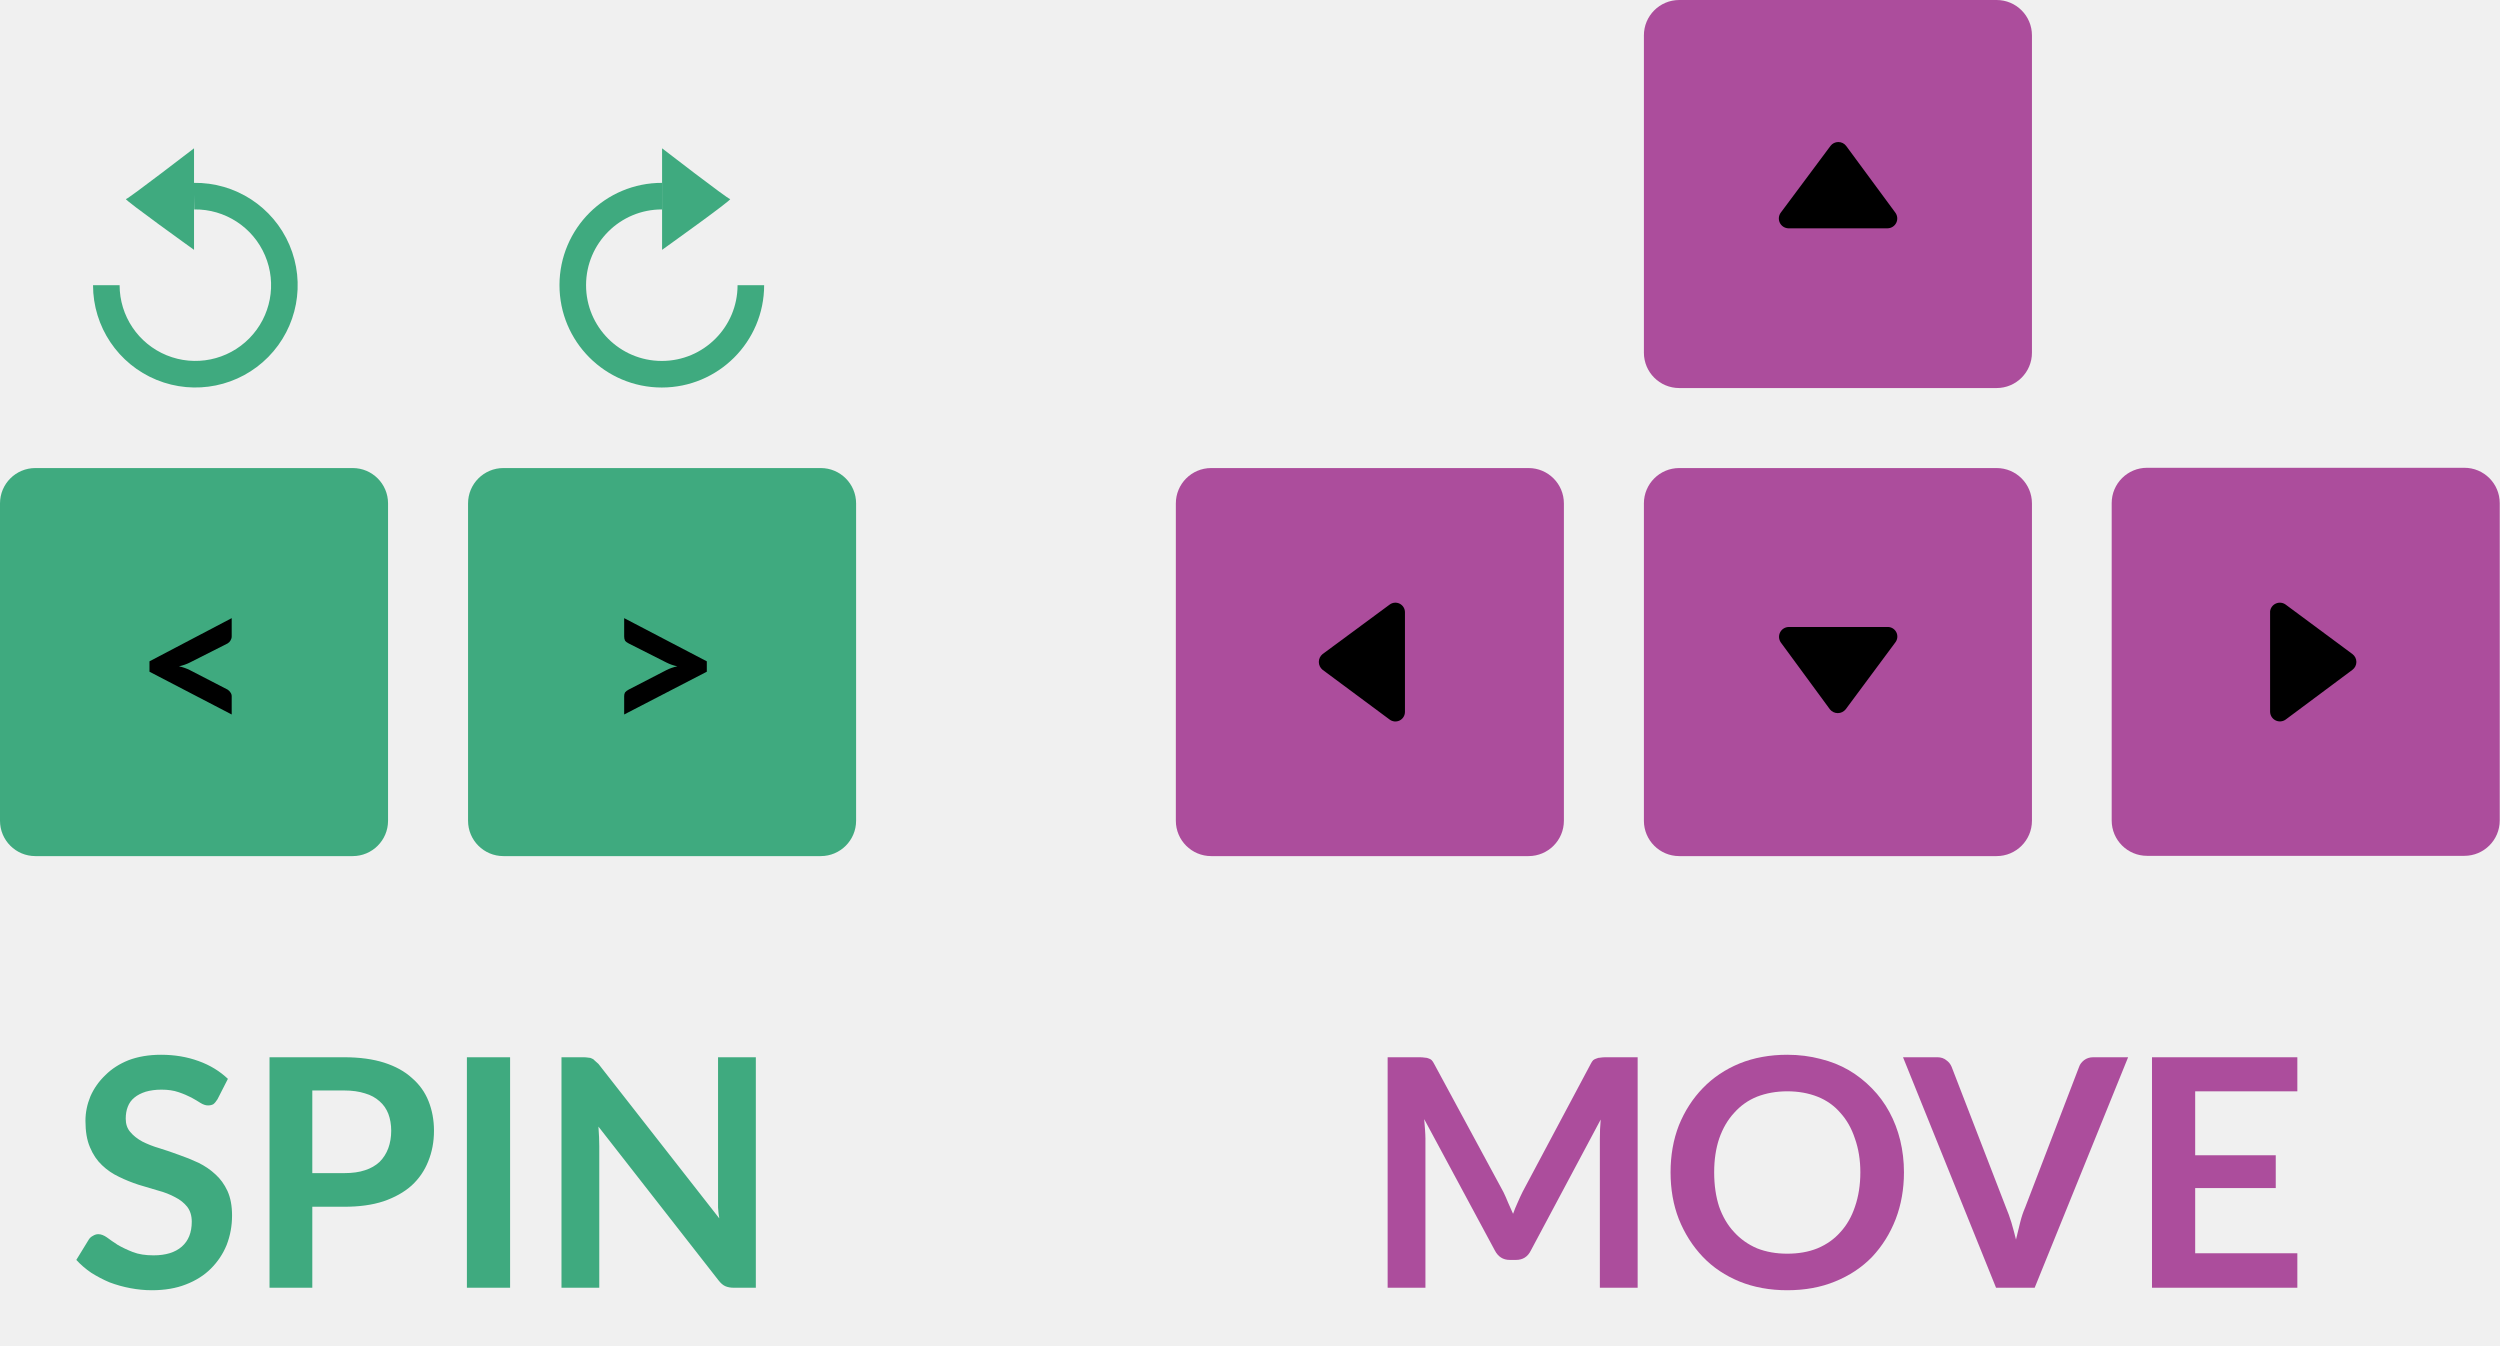
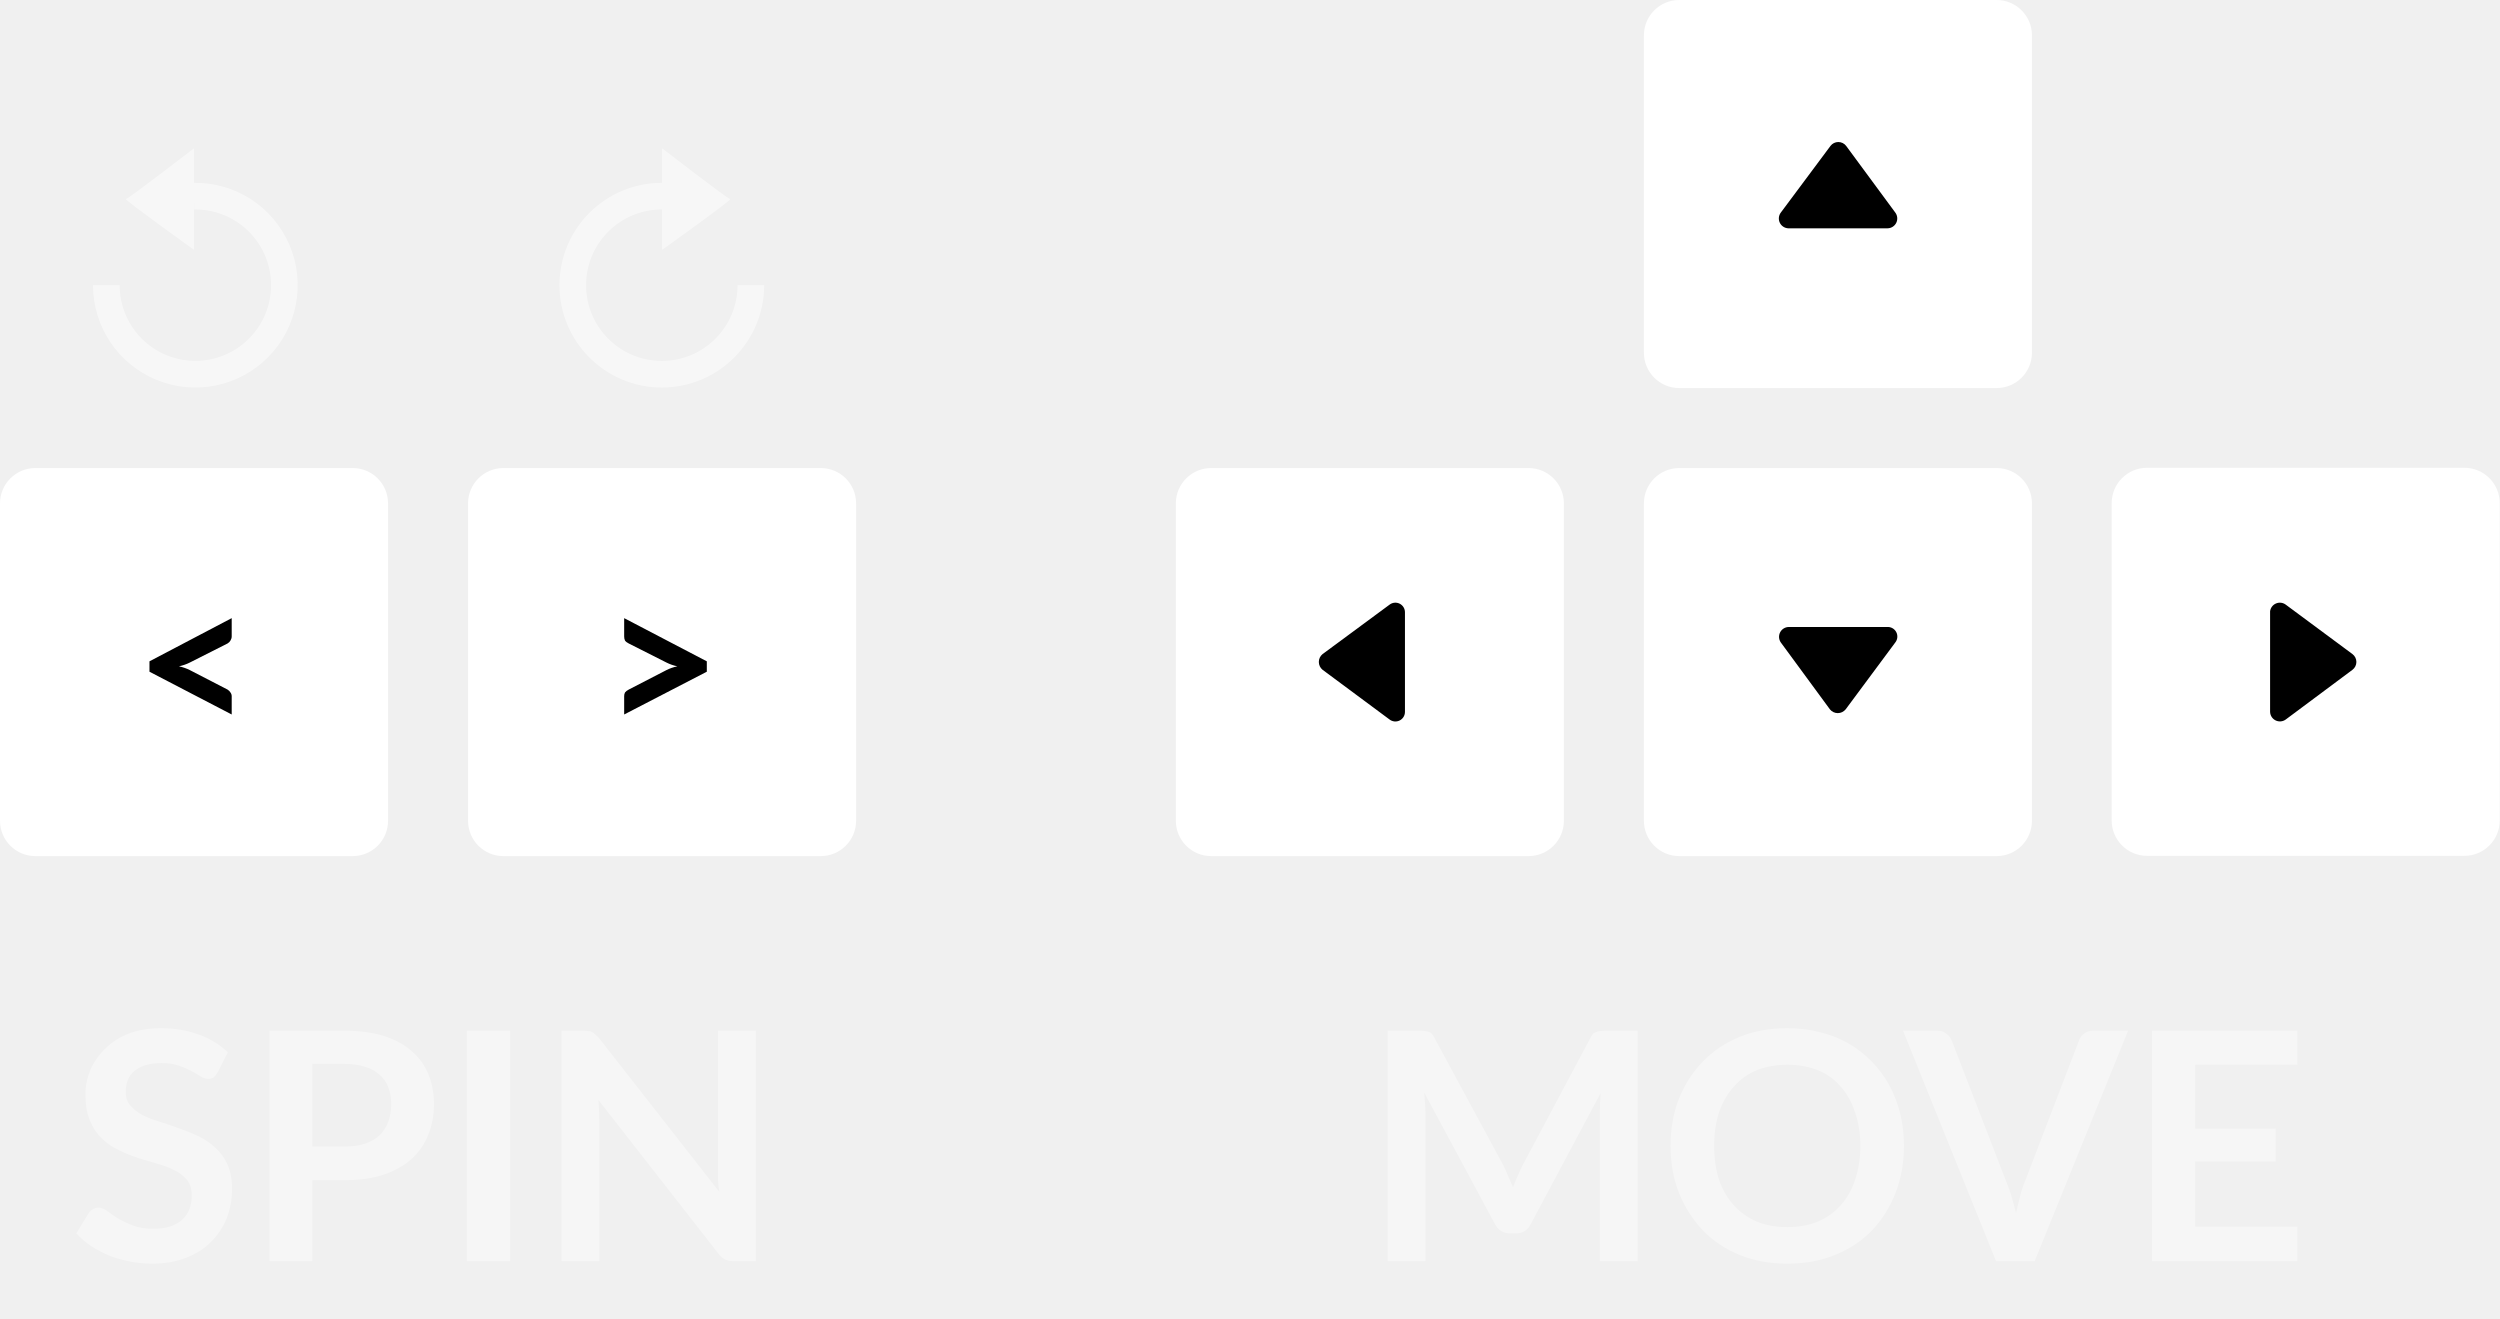
- <svg xmlns="http://www.w3.org/2000/svg" viewBox="0 0 94.06 50.62">
+ <svg xmlns="http://www.w3.org/2000/svg" viewBox="0 0 94.06 49.62">
  <g id="Layer_2" data-name="Layer 2">
    <g id="Layer_1-2" data-name="Layer 1">
-       <text transform="translate(2.59 48.45)" style="font-size:12px;fill:#3faa7f;font-family:Lato-Bold, Lato;font-weight:700">SPIN</text>
-       <text transform="translate(51.24 48.45)" style="font-size:12px;fill:#ac4d9c;font-family:Lato-Bold, Lato;font-weight:700">M<tspan x="11.16" y="0" style="letter-spacing:-0.028em">O</tspan>
-         <tspan x="20.42" y="0">VE</tspan>
-       </text>
-       <rect y="17.61" width="14.6" height="14.6" rx="1.33" ry="1.33" style="fill:#3faa7f" />
+       <g style="opacity:0.4">
+         <text transform="translate(2.59 47.45)" style="font-size:12px;fill:#fff;font-family:Lato-Bold, Lato;font-weight:700">SPIN</text>
+       </g>
+       <g style="opacity:0.4">
+         <text transform="translate(51.24 47.45)" style="font-size:12px;fill:#fff;font-family:Lato-Bold, Lato;font-weight:700">M<tspan x="11.16" y="0" style="letter-spacing:-0.028em">O</tspan>
+           <tspan x="20.42" y="0">VE</tspan>
+         </text>
+       </g>
+       <rect y="17.61" width="14.6" height="14.6" rx="1.33" ry="1.33" style="fill:#fff" />
      <text transform="translate(5.03 27.71)" style="font-size:7.825px;font-family:Lato-Bold, Lato;font-weight:700">&lt;</text>
-       <rect x="17.61" y="17.61" width="14.6" height="14.6" rx="1.33" ry="1.33" style="fill:#3faa7f" />
+       <rect x="17.61" y="17.61" width="14.6" height="14.6" rx="1.33" ry="1.33" style="fill:#fff" />
      <text transform="translate(22.64 27.71)" style="font-size:7.825px;font-family:Lato-Bold, Lato;font-weight:700">&gt;</text>
-       <rect x="61.85" width="14.6" height="14.6" rx="1.33" ry="1.33" style="fill:#ac4d9c" />
+       <rect x="61.85" width="14.6" height="14.6" rx="1.33" ry="1.33" style="fill:#fff" />
      <path d="M67,8l1.87-2.51a.37.37,0,0,1,.59,0L71.31,8a.37.37,0,0,1-.29.59H67.28A.37.37,0,0,1,67,8Z" />
-       <rect x="61.85" y="17.61" width="14.6" height="14.6" rx="1.33" ry="1.33" transform="translate(138.3 49.82) rotate(180)" style="fill:#ac4d9c" />
+       <rect x="61.85" y="17.61" width="14.6" height="14.6" rx="1.33" ry="1.33" transform="translate(138.3 49.82) rotate(180)" style="fill:#fff" />
      <path d="M71.31,24.17l-1.87,2.52a.38.38,0,0,1-.59,0L67,24.17a.37.37,0,0,1,.3-.58H71A.36.36,0,0,1,71.31,24.17Z" />
-       <rect x="79.45" y="17.61" width="14.6" height="14.6" rx="1.33" ry="1.33" transform="translate(111.66 -61.85) rotate(90)" style="fill:#ac4d9c" />
+       <rect x="79.45" y="17.61" width="14.6" height="14.6" rx="1.33" ry="1.33" transform="translate(111.66 -61.85) rotate(90)" style="fill:#fff" />
      <path d="M86,22.75l2.51,1.86a.37.37,0,0,1,0,.59L86,27.07a.37.37,0,0,1-.59-.29V23A.37.37,0,0,1,86,22.75Z" />
-       <rect x="44.24" y="17.61" width="14.6" height="14.6" rx="1.33" ry="1.33" transform="translate(26.63 76.45) rotate(-90)" style="fill:#ac4d9c" />
+       <rect x="44.24" y="17.61" width="14.6" height="14.6" rx="1.33" ry="1.33" transform="translate(26.63 76.45) rotate(-90)" style="fill:#fff" />
      <path d="M52.28,27.07,49.76,25.2a.38.38,0,0,1,0-.59l2.52-1.86a.36.36,0,0,1,.58.29v3.74A.36.36,0,0,1,52.28,27.07Z" />
-       <path d="M7.3,7.38A3.35,3.35,0,1,1,4,10.73" style="fill:none;stroke:#3faa7f;stroke-miterlimit:10" />
-       <path d="M7.3,5.58V9.4S4.65,7.5,4.74,7.49,7.3,5.58,7.3,5.58Z" style="fill:#3faa7f" />
-       <path d="M24.91,7.38a3.35,3.35,0,1,0,3.34,3.35" style="fill:none;stroke:#3faa7f;stroke-miterlimit:10" />
-       <path d="M24.91,5.58V9.4s2.66-1.9,2.56-1.91S24.91,5.58,24.91,5.58Z" style="fill:#3faa7f" />
+       <g style="opacity:0.49">
+         <path d="M7.3,7.38A3.35,3.35,0,1,1,4,10.73" style="fill:none;stroke:#fff;stroke-miterlimit:10" />
+         <path d="M7.3,5.58V9.4S4.65,7.5,4.74,7.49,7.3,5.58,7.3,5.58Z" style="fill:#fff" />
+         <path d="M24.91,7.38a3.35,3.35,0,1,0,3.34,3.35" style="fill:none;stroke:#fff;stroke-miterlimit:10" />
+         <path d="M24.91,5.58V9.4s2.66-1.9,2.56-1.91S24.91,5.58,24.91,5.58Z" style="fill:#fff" />
+       </g>
    </g>
  </g>
</svg>
